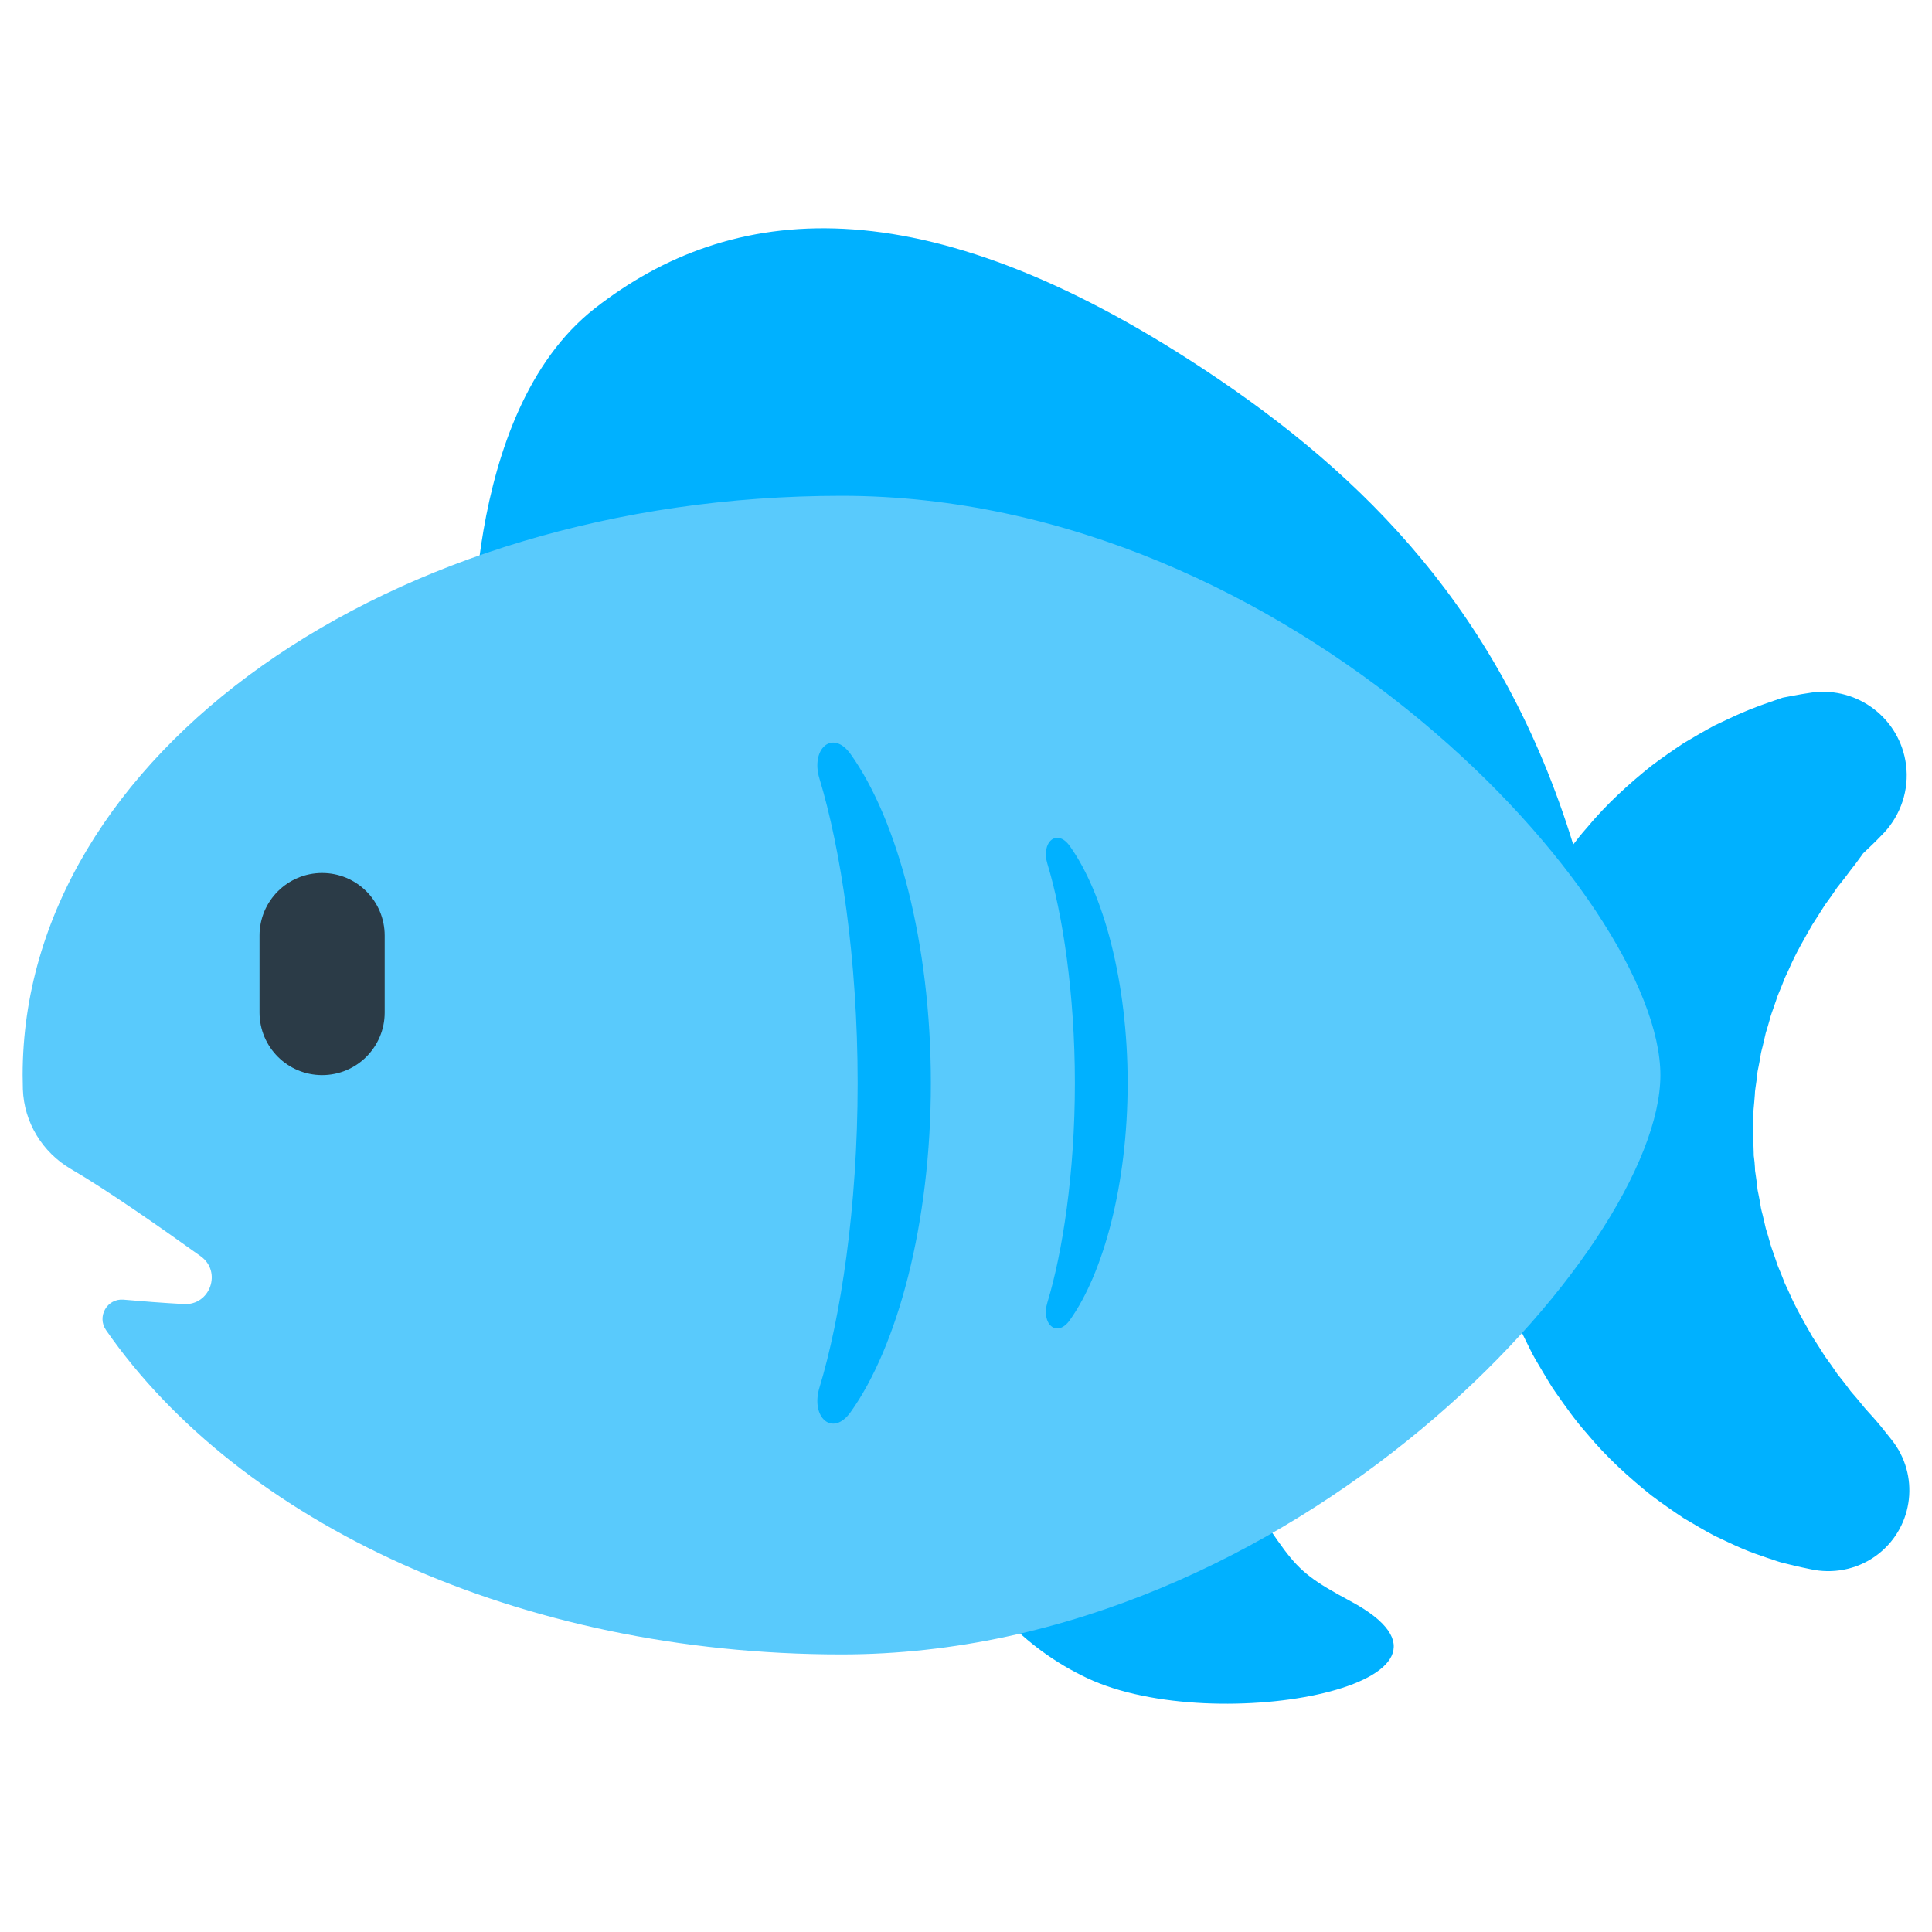
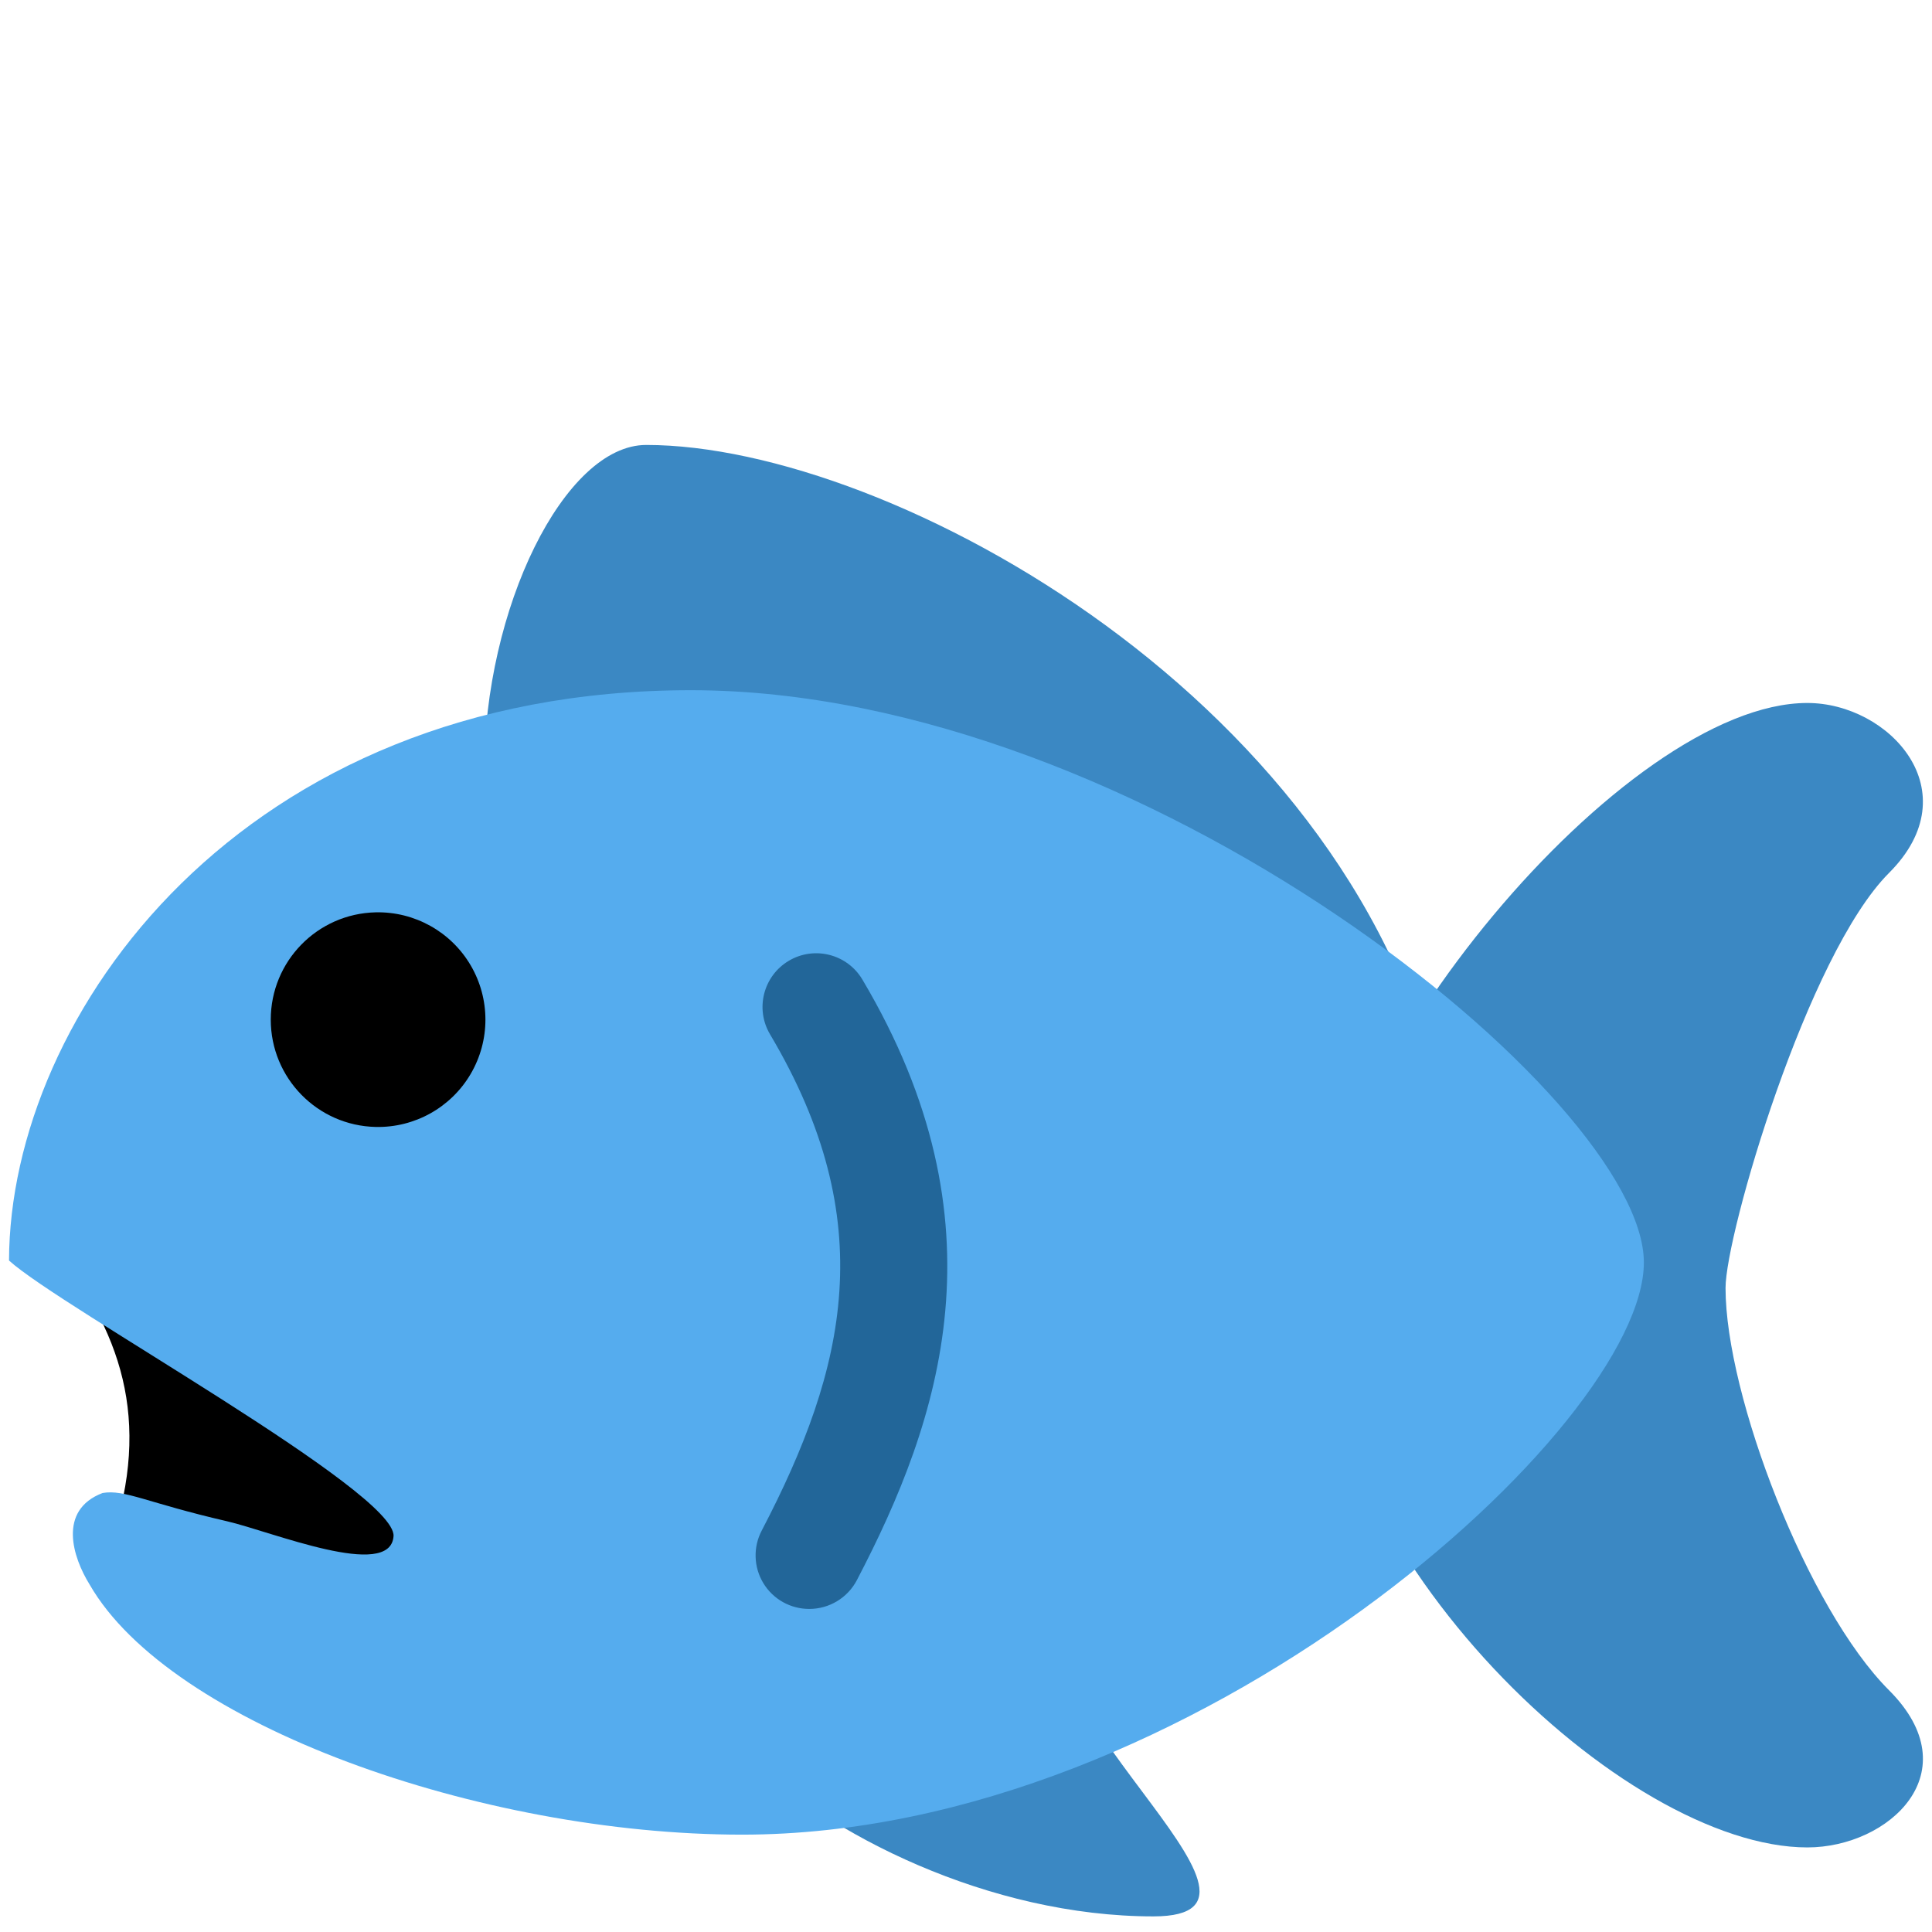
- <svg xmlns="http://www.w3.org/2000/svg" viewBox="0 0 512 512">
-   <path fill="#00B1FF" d="M315.441 375.133c29.222 39.684 23.023 38.75 42.477 49.205c40.166 21.585-35.655 36.476-69.779 20.388c-34.134-16.08-49.581-55.064-34.495-87.066c15.078-32.002 39.42-12.909 61.797 17.473m185.879 6.456l-2.598-3.253s-.542-.678-1.545-1.838c-.994-1.198-2.545-2.711-4.255-4.896c-.444-.528-.889-1.1-1.385-1.649c-.474-.573-1.01-1.107-1.477-1.785c-.956-1.333-2.041-2.651-3.155-4.066a129 129 0 0 0-3.291-4.678c-1.055-1.702-2.192-3.427-3.322-5.204c-2.109-3.721-4.384-7.562-6.229-11.847c-.451-1.078-1.046-2.064-1.423-3.194a75 75 0 0 0-1.333-3.299c-.248-.534-.422-1.114-.602-1.687q-.294-.85-.587-1.709c-.392-1.13-.837-2.253-1.123-3.442c-.339-1.168-.656-2.343-1.04-3.502c-.293-1.183-.534-2.395-.836-3.586c-.143-.602-.331-1.182-.444-1.792l-.302-1.838l-.354-1.823c-.12-.61-.279-1.204-.309-1.838c-.12-1.242-.316-2.47-.489-3.712c-.038-.287-.12-.648-.12-.889l-.023-.701c-.022-.467-.06-.934-.106-1.4c-.045-.467-.105-.927-.165-1.394l-.03-.173l-.007-.084l-.007-.173l-.015-.715l-.045-1.423l-.139-4.564l.003-.046l.007-.234l.023-.474l.03-.949l.052-1.898c.03-.633-.023-1.272.045-1.898l.174-1.883l.15-1.876c.03-.633.053-1.258.174-1.876c.173-1.235.369-2.462.489-3.712c.03-.625.188-1.228.309-1.831l.354-1.831l.302-1.83c.113-.61.302-1.191.444-1.793c.302-1.19.542-2.402.836-3.593c.384-1.152.701-2.327 1.04-3.502c.286-1.19.731-2.305 1.123-3.442q.294-.856.587-1.702c.18-.573.354-1.152.602-1.687a78 78 0 0 0 1.333-3.299c.377-1.13.972-2.116 1.423-3.193c1.845-4.286 4.12-8.135 6.229-11.847c1.13-1.785 2.267-3.503 3.322-5.212a121 121 0 0 0 3.291-4.67c1.114-1.416 2.199-2.734 3.155-4.067c.512-.708.881-1.137 1.288-1.664c.399-.497.76-1.025 1.122-1.507l1.032-1.416c.075-.113.158-.226.234-.339c.135-.128.271-.256.399-.383q.397-.373.76-.724c.987-.918 1.8-1.732 2.47-2.395a88 88 0 0 0 2.012-2.064c4.285-4.661 6.62-11.192 5.739-17.962c-1.59-12.149-12.721-20.705-24.869-19.116c0 0-1.002.136-2.847.445a99 99 0 0 0-3.382.625c-.331.06-.678.128-1.032.196q-.26.057-.542.105c-.226.075-.46.151-.693.234c-.949.324-1.95.67-3.013 1.04c-1.062.383-2.199.768-3.374 1.227c-1.152.451-2.485.941-3.577 1.439c-2.32.994-4.783 2.184-7.464 3.45c-2.583 1.385-5.295 2.967-8.164 4.677c-2.756 1.838-5.656 3.834-8.594 6.048c-5.717 4.594-11.764 9.979-17.217 16.585c-1.192 1.339-2.321 2.76-3.43 4.217c-18.948-61.637-55.38-97.798-97.567-125.726C243.856 48.11 193.567 53.683 157.694 81.67c-35.88 27.988-32.234 96.849-32.234 96.849l283.366 57.231l-.12.2c-1.182 1.996-2.425 3.999-3.427 6.145c-1.047 2.125-2.124 4.263-3.141 6.455c-.941 2.214-1.831 4.481-2.727 6.763c-.429 1.153-.896 2.298-1.281 3.465q-.553 1.764-1.107 3.54c-.347 1.198-.701 2.388-1.055 3.585c-.346 1.198-.723 2.395-.964 3.623c-.565 2.447-1.055 4.918-1.567 7.396c-.542 2.47-.746 4.994-1.092 7.51l-.452 3.781c-.158 1.265-.166 2.531-.241 3.803l-.158 3.804l-.067 1.906l-.038.949l-.016.482l-.007.234v.12c.007.64-.03-1.258.023 1.461l.241 5.709l.06 1.423l.038.708l.007.188l.03.264l.053.534l.459 4.271l.512 4.256l.287 2.116c.105.701.241 1.258.361 1.898c.512 2.478 1.001 4.948 1.567 7.388c.241 1.228.618 2.425.964 3.631q.533 1.794 1.055 3.577c.37 1.19.738 2.365 1.107 3.548c.384 1.167.851 2.312 1.281 3.457c.896 2.289 1.785 4.549 2.727 6.77c1.017 2.184 2.093 4.331 3.141 6.455c1.001 2.147 2.244 4.142 3.427 6.146c1.205 1.98 2.32 3.984 3.645 5.829c2.606 3.713 5.144 7.321 7.999 10.53c5.453 6.605 11.501 11.99 17.217 16.584c2.937 2.215 5.837 4.211 8.594 6.048c2.869 1.71 5.581 3.291 8.164 4.678c2.681 1.258 5.144 2.455 7.464 3.441c2.312 1.002 4.534 1.733 6.5 2.411c.987.331 1.913.64 2.794.934c.866.309 1.74.467 2.515.678c1.567.406 2.907.708 3.992.941c2.161.474 3.314.678 3.314.678c5.807.979 12.072-.406 17.036-4.368c9.247-7.382 10.761-20.857 3.38-30.106" />
-   <path fill="#59CAFC" d="M440.024 284.917c0 45.996-97.158 153.524-217.016 153.524c-85.566 0-159.564-35.037-194.902-85.935c-2.493-3.586.271-8.458 4.625-8.082c4.722.415 10.469.867 15.982 1.168c6.997.392 10.153-8.601 4.459-12.683c-10.876-7.803-25.05-17.684-34.344-23.085c-7.584-4.42-12.465-12.381-12.766-21.156A120 120 0 0 1 6 284.917c0-84.79 97.157-153.523 217.007-153.523c119.859-.001 217.017 107.528 217.017 153.523" />
-   <path fill="#2B3B47" d="M85.367 231.356c9.151 0 16.577 7.411 16.577 16.592v20.374c0 9.165-7.426 16.592-16.577 16.592c-9.166 0-16.592-7.427-16.592-16.592v-20.374c0-9.181 7.426-16.592 16.592-16.592" />
-   <path fill="#00B1FF" d="M225.435 374.209c-4.791 6.726-10.673 1.431-8.27-6.477c5.566-18.301 10.122-47.637 10.122-80.693c0-33.064-4.556-62.391-10.122-80.693c-2.403-7.908 3.479-13.202 8.27-6.477c12.351 17.33 21.253 49.882 21.253 87.171c0 37.295-8.902 69.84-21.253 87.169m58.089-24.374c8.894-12.487 15.311-35.933 15.311-62.798s-6.417-50.312-15.311-62.799c-3.458-4.843-7.691-1.024-5.958 4.67c4.014 13.188 7.29 34.313 7.29 58.129s-3.276 44.948-7.29 58.136c-1.733 5.695 2.5 9.513 5.958 4.662" />
+ <svg xmlns="http://www.w3.org/2000/svg" viewBox="0 0 36 36">
+   <path fill="#3b88c3" d="M32.153 24c0-1 1.523-6.212 3.047-7.735c1.522-1.523 0-3.166-1.523-3.166c-3.405 0-9.139 6.901-9.139 10.901c0 5 5.733 10.424 9.139 10.424c1.523 0 3.046-1.404 1.523-2.928C33.677 29.974 32.153 26 32.153 24" />
+   <path fill="#3b88c3" d="M9.021 14.384c0-3.046 1.497-6.093 3.02-6.093c4.569 0 13.322 4.823 14.845 12.439S9.021 14.384 9.021 14.384m4.854 18.278c1.523 1.523 4.57 3.047 7.617 3.047s-3.111-4.189-1.523-6.092c2.18-2.617-6.094 3.045-6.094 3.045" />
+   <path d="M2.071 28.727c.761-2.285.19-3.935-1.143-5.584c-1.333-1.651 3.872-1.904 5.585.381s5.713 6.281 2.158 6.22c-3.553-.065-6.6-1.017-6.6-1.017" />
+   <path fill="#55acee" d="M.168 23.488c.959.874 7.223 4.309 7.165 5.137s-2.279-.088-3.105-.279c-1.485-.342-1.905-.598-2.317-.526c-.84.321-.554 1.201-.242 1.704c1.498 2.61 7.286 4.662 12.16 4.662c8.412 0 16.802-7.615 16.802-10.662c0-3.046-9.345-10.663-17.757-10.663C4.483 12.86.18 18.922.168 23.488" />
+   <path d="M7 17a2 2 0 1 1 .001 3.999A2 2 0 0 1 7 17" />
+   <path fill="#269" d="M15.08 29.98a.997.997 0 0 1-.885-1.463c1.585-3.034 2.218-5.768.154-9.243a1 1 0 0 1 1.72-1.022c2.693 4.535 1.46 8.202-.102 11.191a1 1 0 0 1-.887.537" />
</svg>
